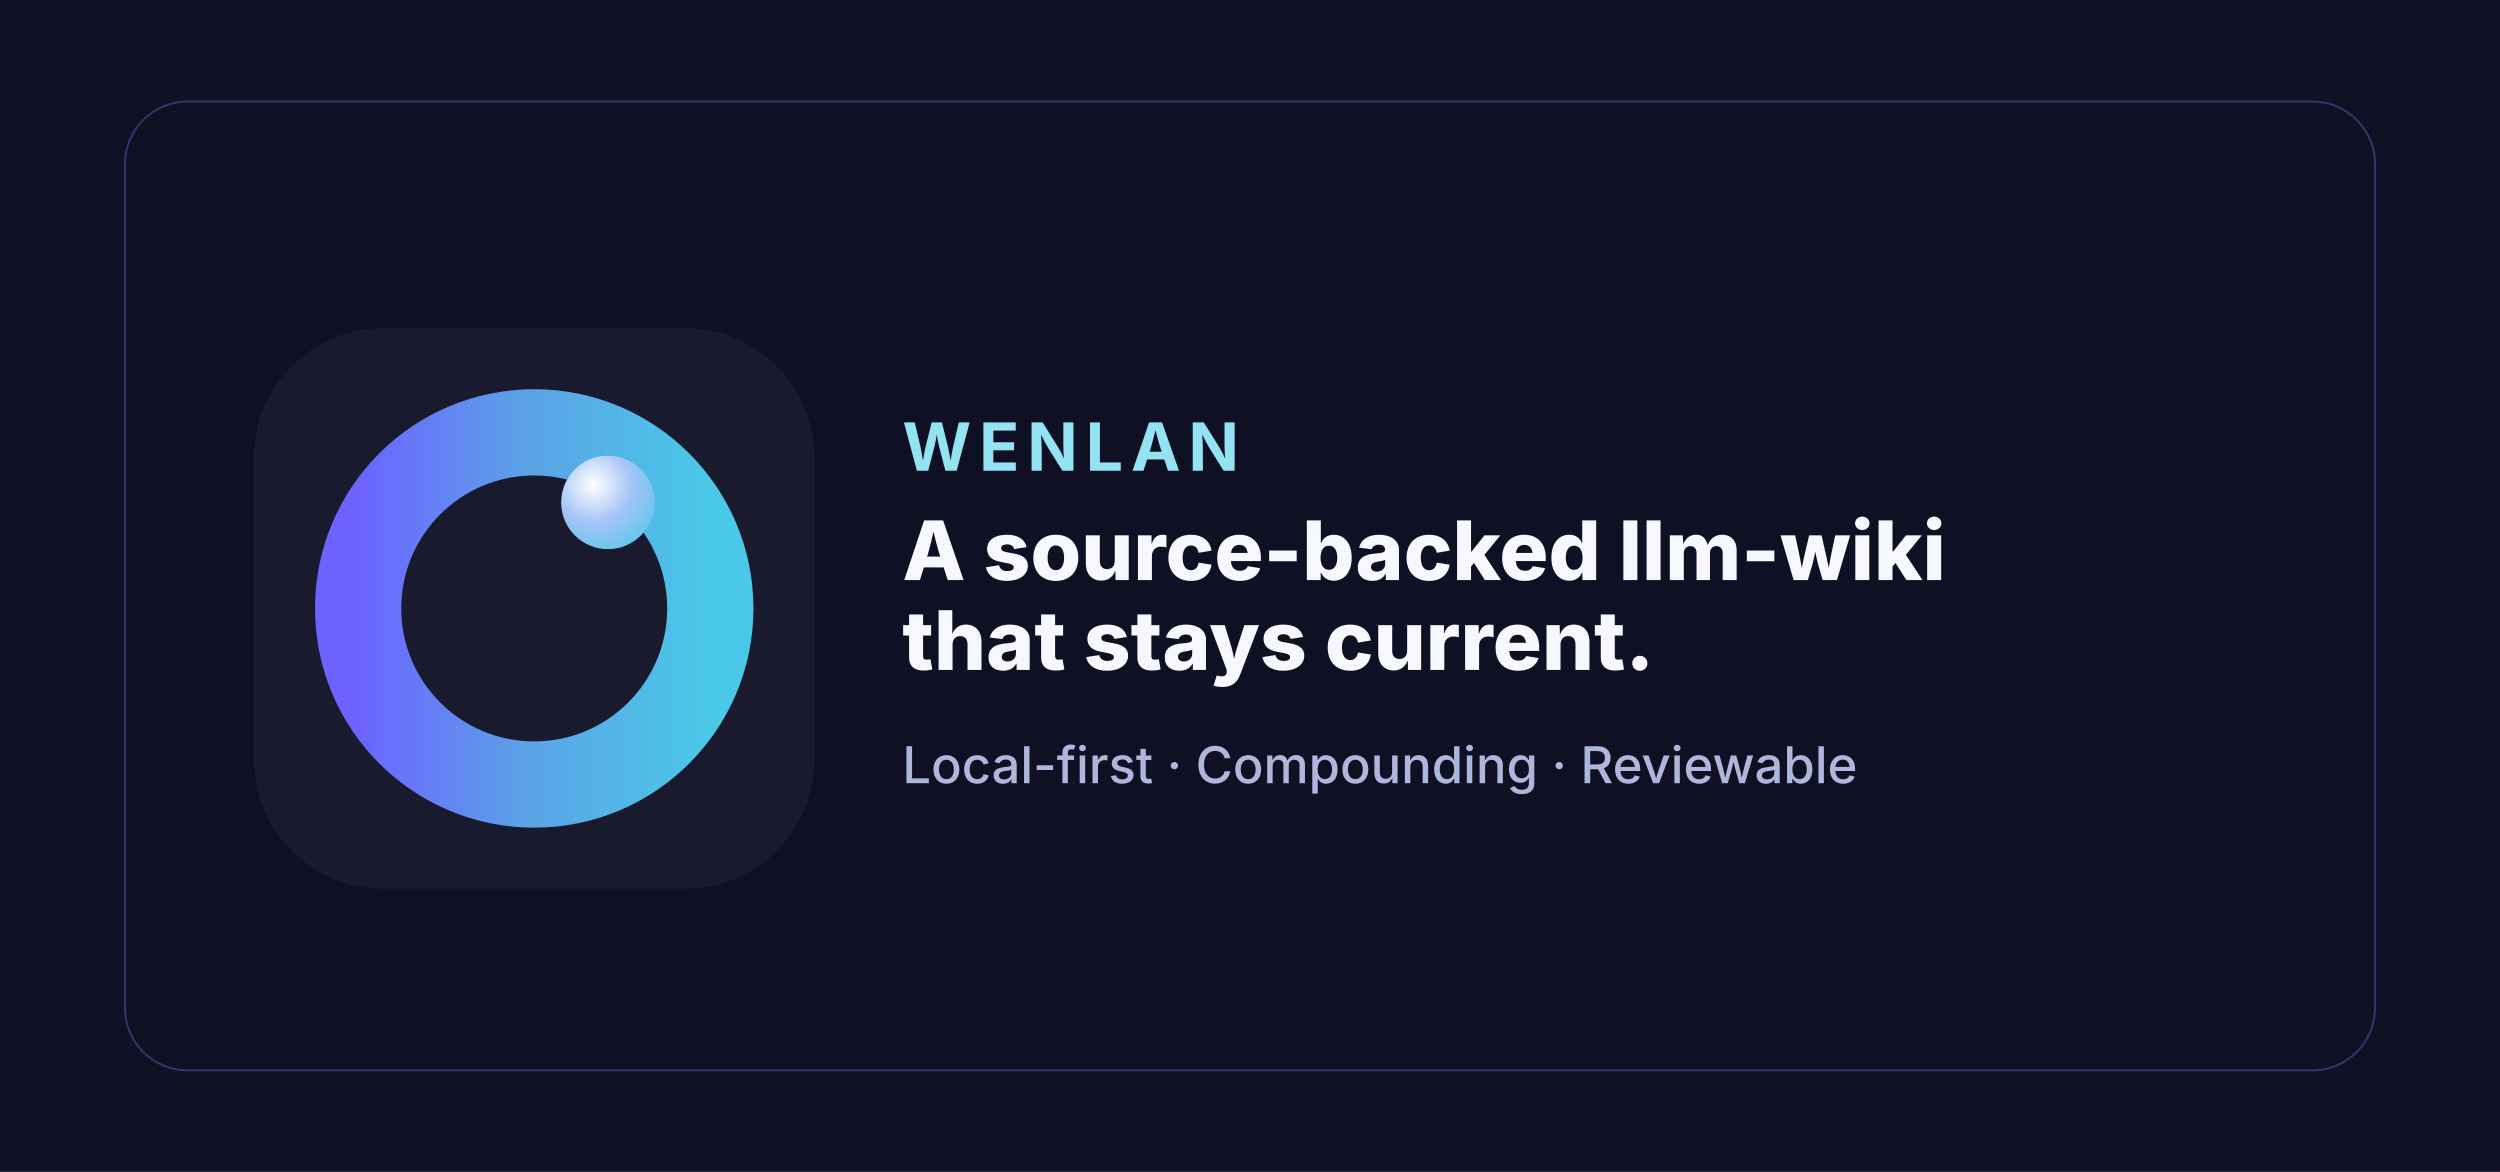
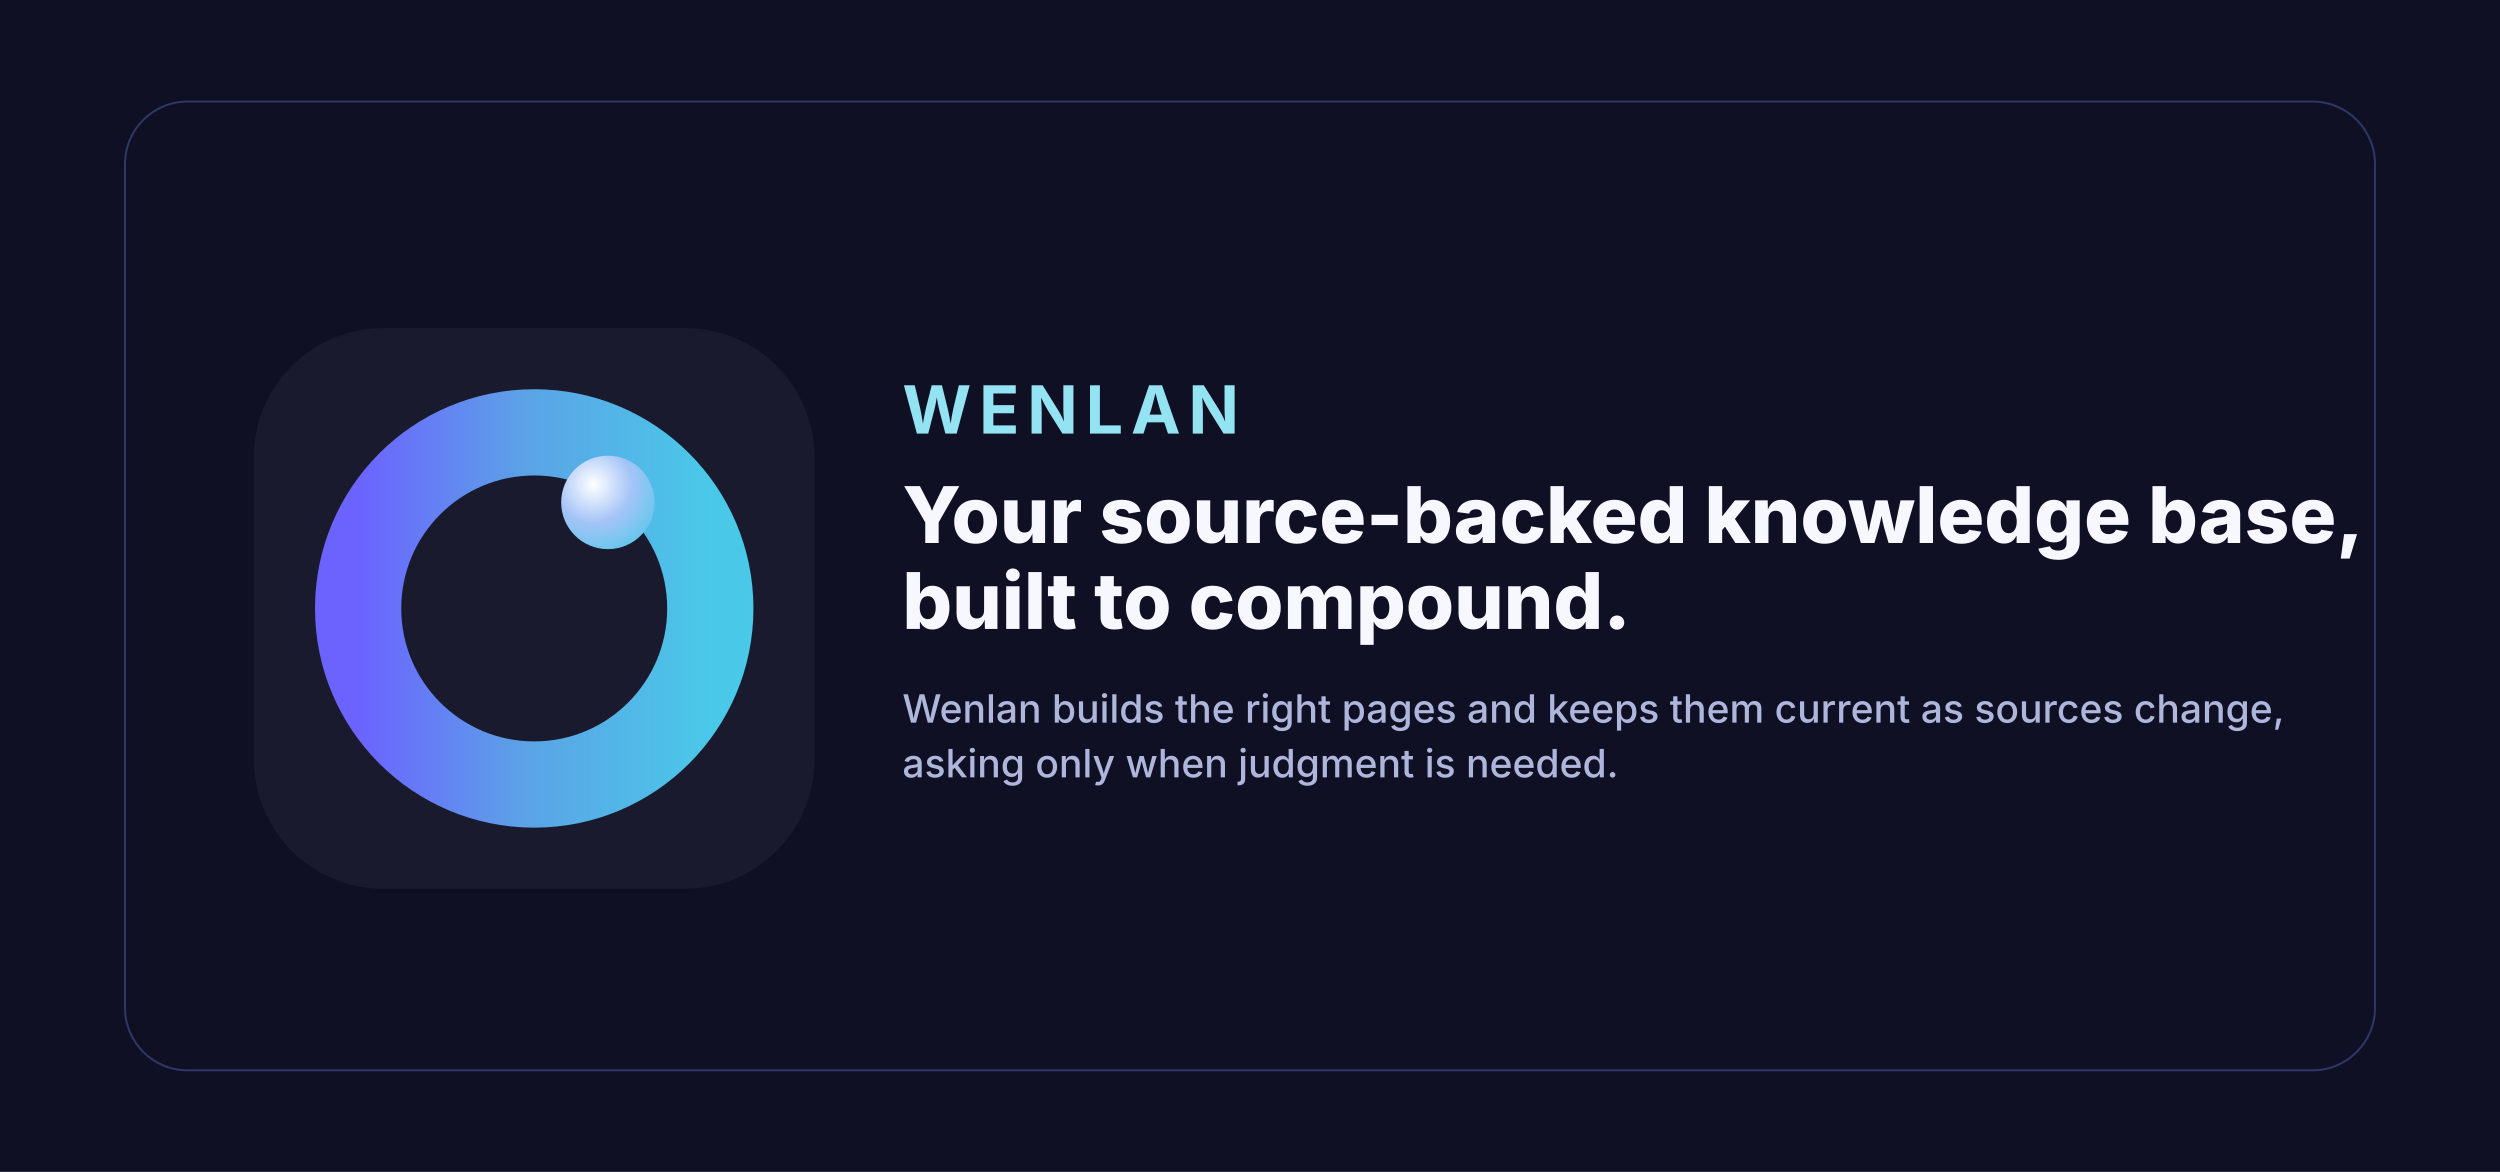
<svg xmlns="http://www.w3.org/2000/svg" width="1280" height="600" viewBox="0 0 1280 600" fill="none" role="img" aria-labelledby="title desc">
  <rect width="1280" height="600" fill="#101024" />
  <rect x="64" y="52" width="1152" height="496" rx="32" fill="#101024" stroke="#2F3769" />
  <g transform="translate(130 168) scale(0.92)">
    <rect width="312" height="312" rx="72" fill="#1A1A2E" />
    <circle cx="156" cy="156" r="98" stroke="url(#ring)" stroke-width="48" />
    <circle cx="197" cy="97" r="26" fill="url(#orb)" />
  </g>
-   <g transform="translate(462 223)">
+   <g transform="translate(462 204)">
    <text x="0" y="18" fill="#93E3F2" font-family="Inter, ui-sans-serif, system-ui, -apple-system, BlinkMacSystemFont, 'Segoe UI', sans-serif" font-size="34" font-weight="700" letter-spacing="4">
      WENLAN
    </text>
-     <text x="0" y="74" fill="#F7F8FF" font-family="Inter, ui-sans-serif, system-ui, -apple-system, BlinkMacSystemFont, 'Segoe UI', sans-serif" font-size="42" font-weight="760">
-       A source-backed llm-wiki
+     <text x="0" y="74" fill="#F7F8FF" font-family="Inter, ui-sans-serif, system-ui, -apple-system, BlinkMacSystemFont, 'Segoe UI', sans-serif" font-size="40" font-weight="760">
+       Your source-backed knowledge base,
    </text>
-     <text x="0" y="120" fill="#F7F8FF" font-family="Inter, ui-sans-serif, system-ui, -apple-system, BlinkMacSystemFont, 'Segoe UI', sans-serif" font-size="42" font-weight="760">
-       that stays current.
+     <text x="0" y="118" fill="#F7F8FF" font-family="Inter, ui-sans-serif, system-ui, -apple-system, BlinkMacSystemFont, 'Segoe UI', sans-serif" font-size="40" font-weight="760">
+       built to compound.
    </text>
-     <text x="0" y="178" fill="#AEB6DC" font-family="Inter, ui-sans-serif, system-ui, -apple-system, BlinkMacSystemFont, 'Segoe UI', sans-serif" font-size="26" font-weight="500">
-       Local-first · Compounding · Reviewable
+     <text x="0" y="166" fill="#AEB6DC" font-family="Inter, ui-sans-serif, system-ui, -apple-system, BlinkMacSystemFont, 'Segoe UI', sans-serif" font-size="20" font-weight="500">
+       Wenlan builds the right pages and keeps them current as sources change,
+     </text>
+     <text x="0" y="194" fill="#AEB6DC" font-family="Inter, ui-sans-serif, system-ui, -apple-system, BlinkMacSystemFont, 'Segoe UI', sans-serif" font-size="20" font-weight="500">
+       asking only when judgment is needed.
    </text>
  </g>
  <defs>
    <linearGradient id="ring" x1="58" y1="156" x2="254" y2="156" gradientUnits="userSpaceOnUse">
      <stop stop-color="#6C63FF" />
      <stop offset="0.48" stop-color="#5BA3E6" />
      <stop offset="1" stop-color="#4AC8E8" />
    </linearGradient>
    <radialGradient id="orb" cx="0" cy="0" r="1" gradientUnits="userSpaceOnUse" gradientTransform="translate(189 87) rotate(52) scale(47)">
      <stop stop-color="#FFFFFF" />
      <stop offset="0.45" stop-color="#A5C4F7" />
      <stop offset="1" stop-color="#4AC8E8" />
    </radialGradient>
  </defs>
</svg>
